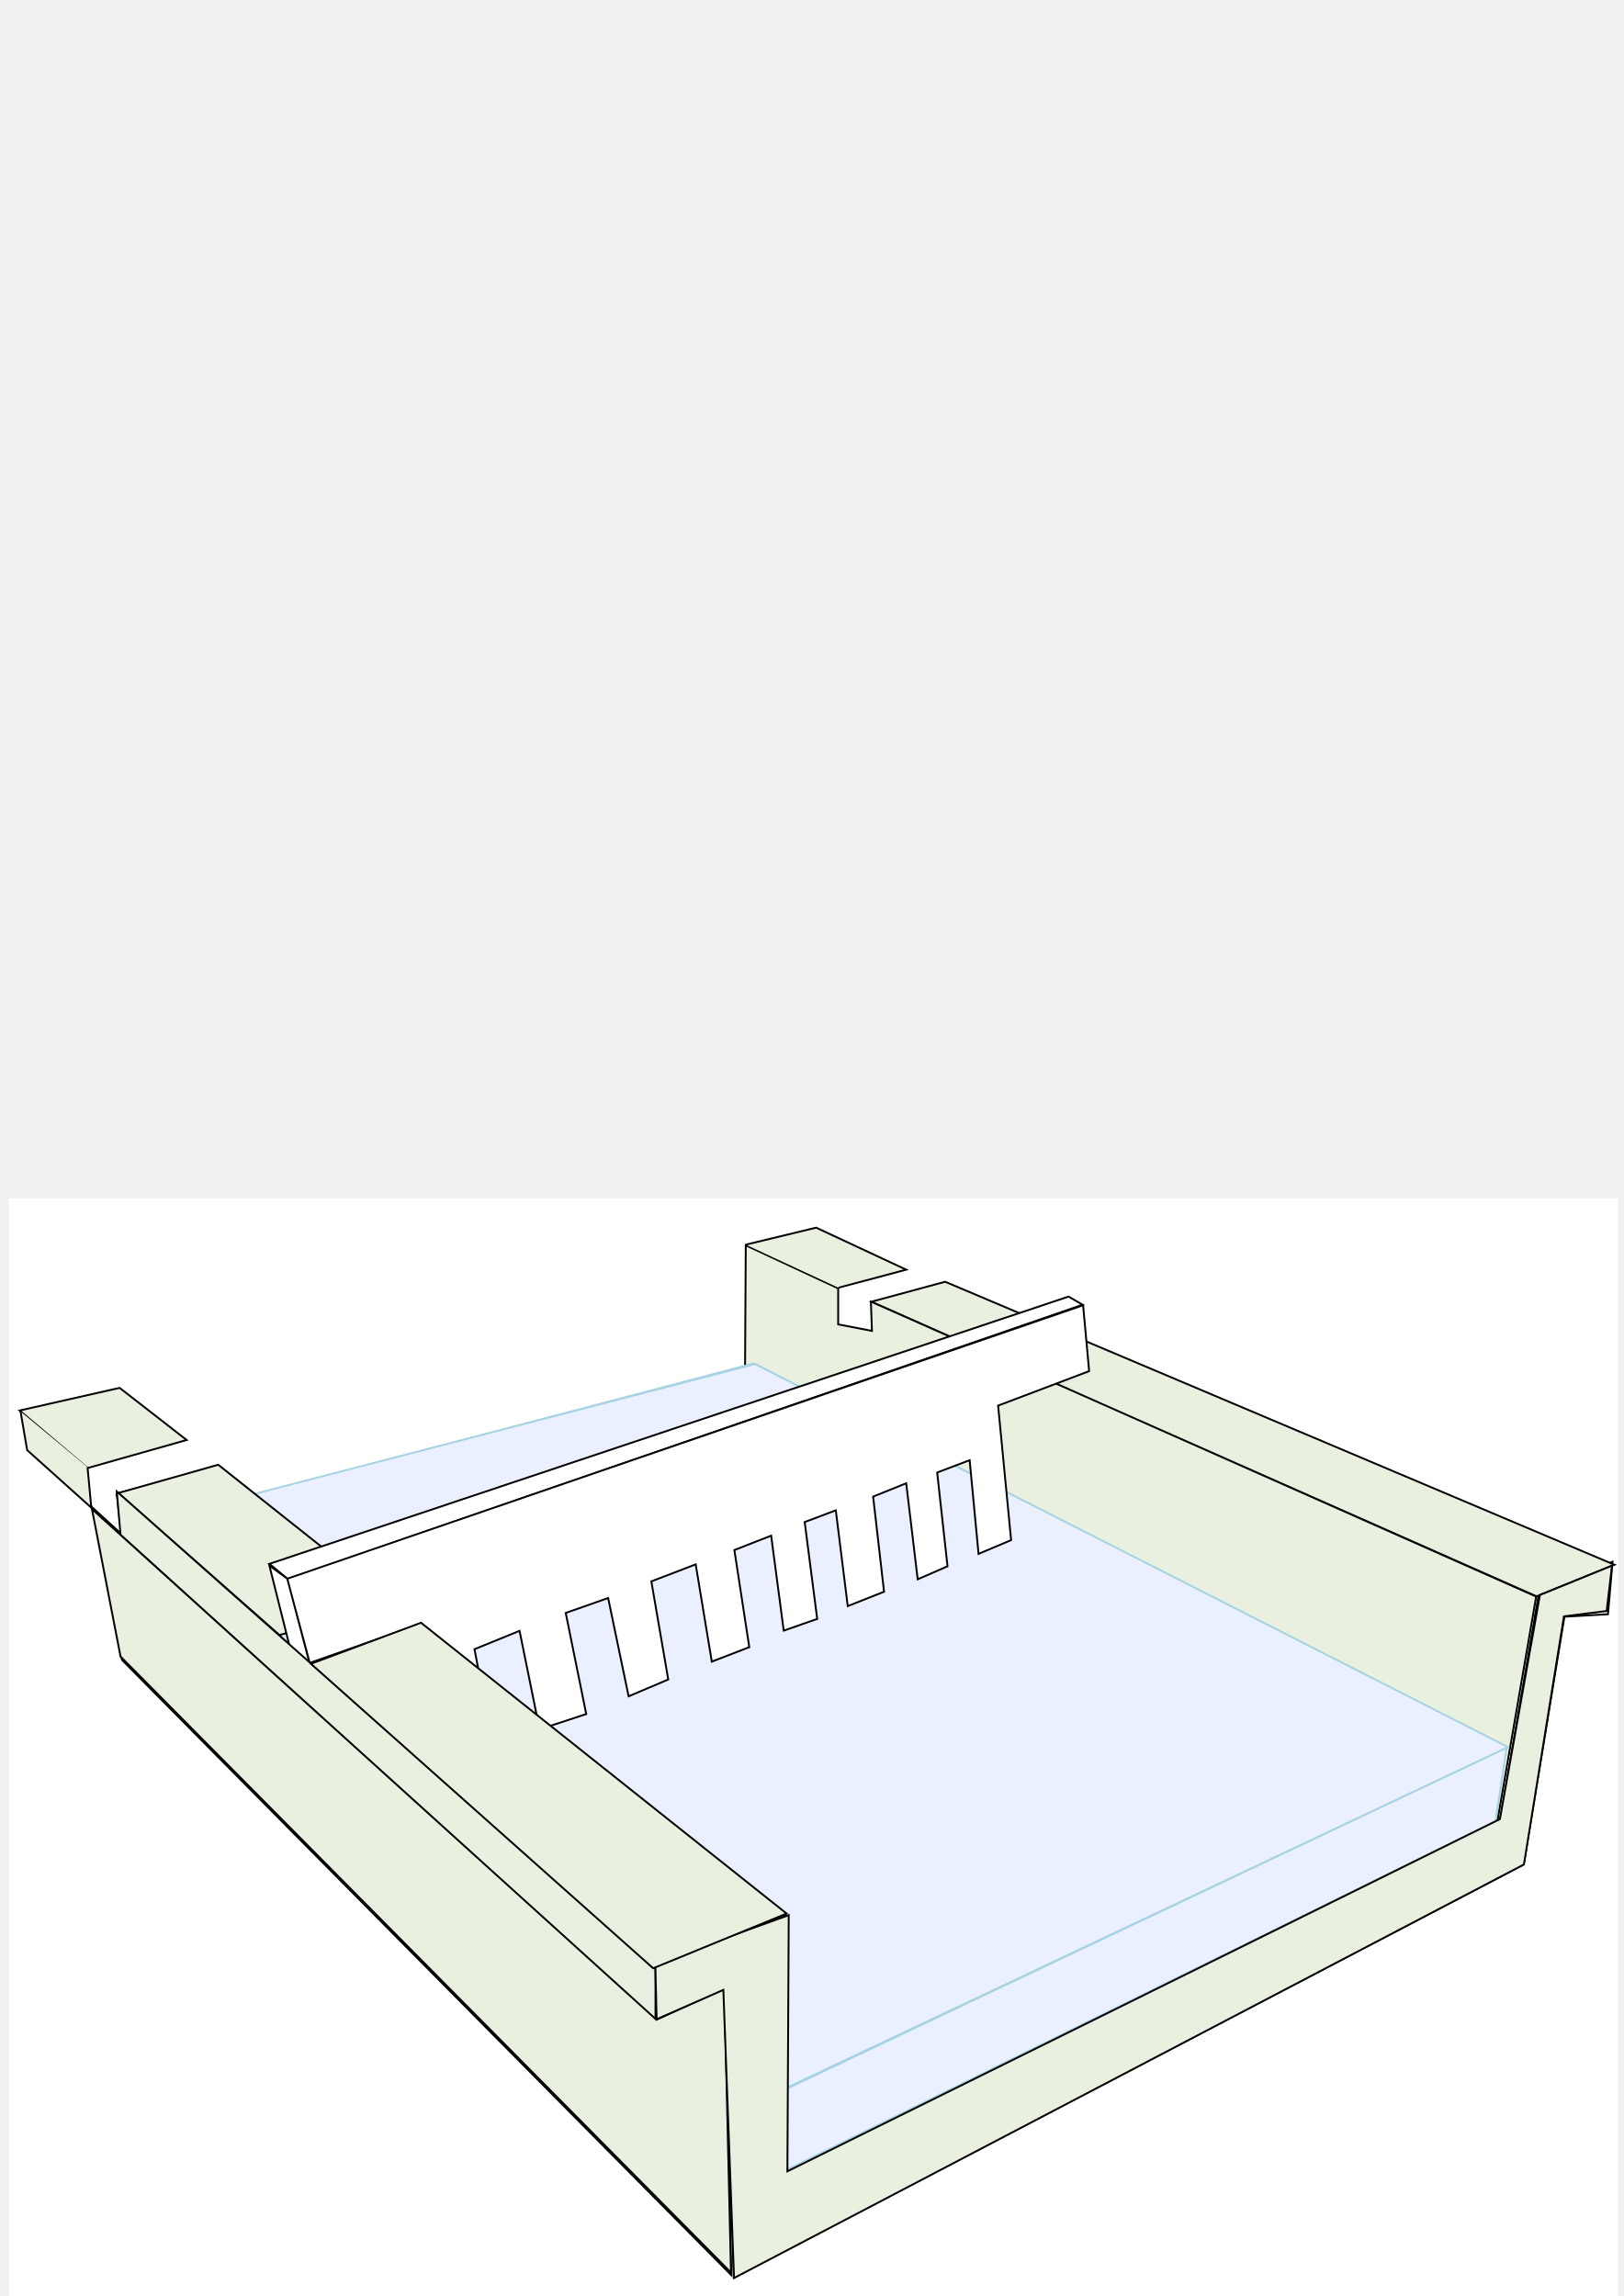
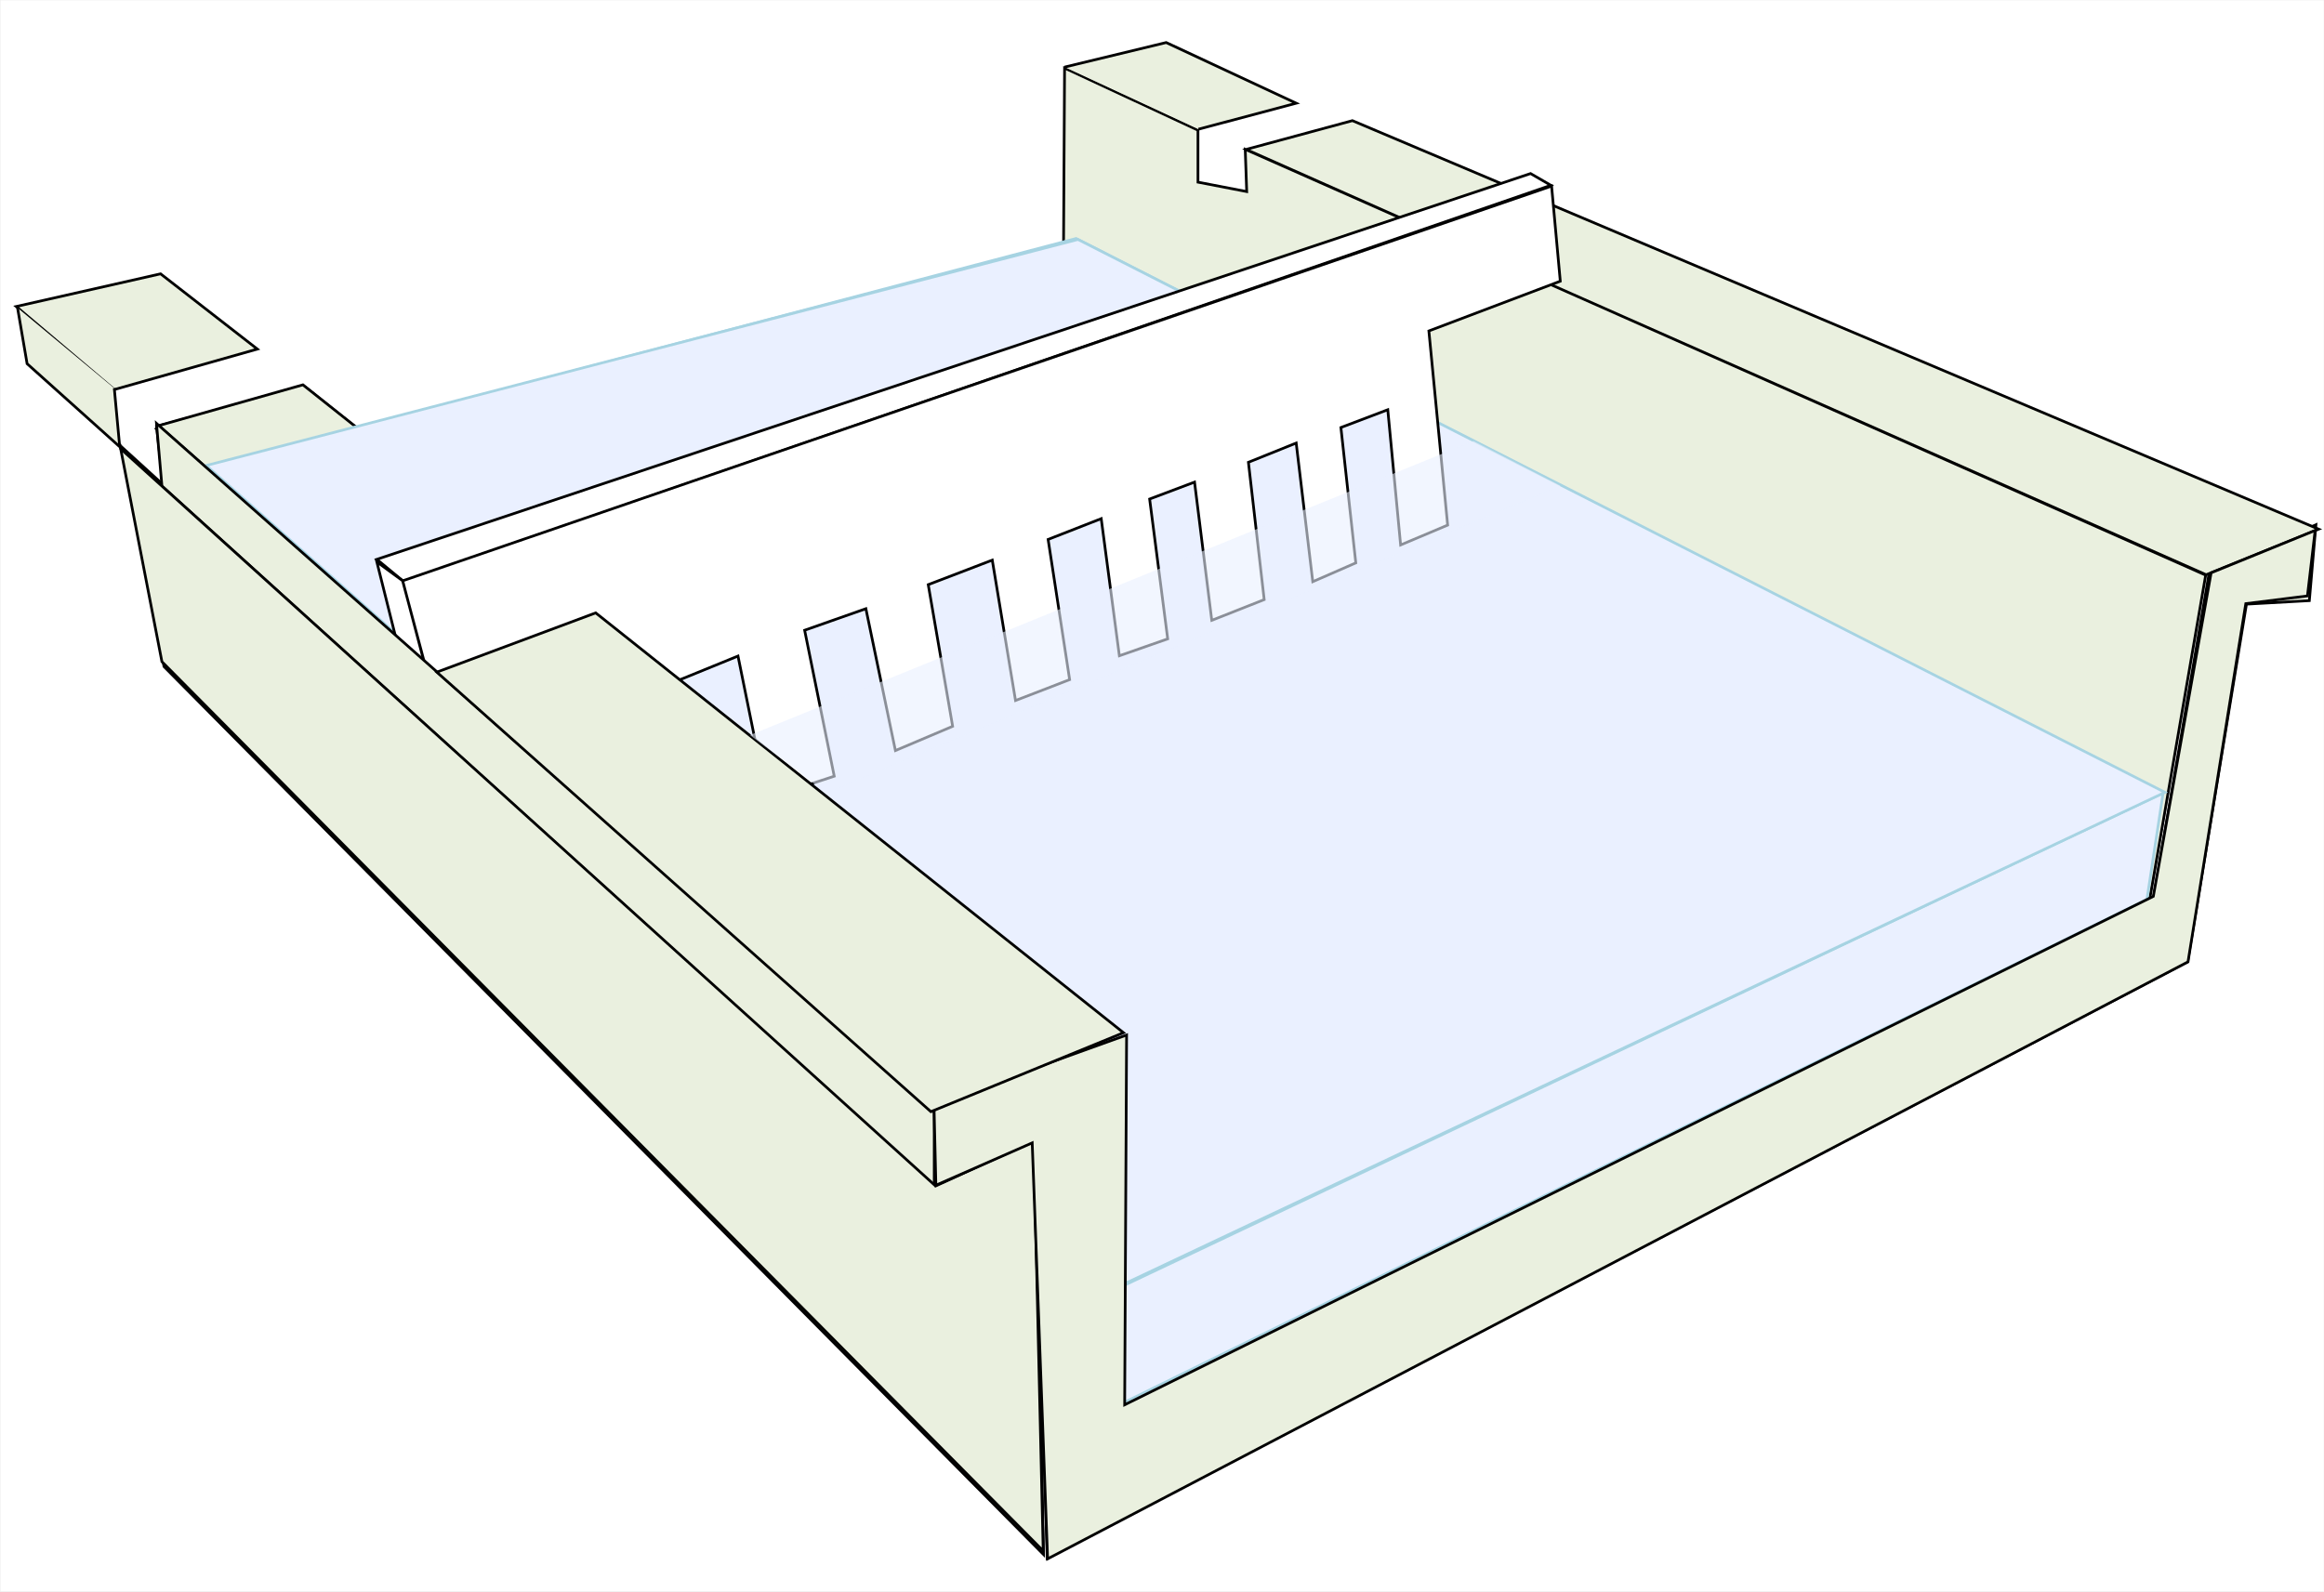
- <svg xmlns="http://www.w3.org/2000/svg" version="1.1" id="svg31857" viewBox="0 0 744.094 1052.362" height="297mm" width="210mm">
+ <svg xmlns="http://www.w3.org/2000/svg" version="1.1" id="svg31857" viewBox="0 0 737.7 505.2" height="505.2" width="737.7">
  <defs id="defs31859" />
-   <g id="layer1">
-     <g id="g32606">
-       <rect style="opacity:1;fill:#ffffff;fill-opacity:1;stroke:none;stroke-width:0.68;stroke-miterlimit:4;stroke-dasharray:none;stroke-opacity:1" id="rect32604" width="737.411" height="505.076" x="4.041" y="549.306" />
-       <g id="g32580" transform="matrix(0.8560544,0,0,0.8560544,14.99488,416.4529)">
-         <g transform="translate(-0.96233,0.24876)" style="fill:#eaf0df;fill-opacity:1" id="g32514">
-           <path style="fill:#eaf0df;fill-opacity:1;fill-rule:evenodd;stroke:#000000;stroke-width:1px;stroke-linecap:butt;stroke-linejoin:miter;stroke-opacity:1" d="M 48.745,402.03 374.877,731.352 371.847,578.913 335.209,595.811 33.449,320.934 Z" id="path31930" />
-           <path style="fill:#eaf0df;fill-opacity:1;fill-rule:evenodd;stroke:#000000;stroke-width:1px;stroke-linecap:butt;stroke-linejoin:miter;stroke-opacity:1" d="m 376.219,732.694 422.897,-221.172 21.807,-132.648 23.319,-1.299 2.439,-28.149 -39.582,17.81 -20.671,120.841 -382.23,188.867 -0.806,-138.332 -71.25,25 3.036,31.964 36.668,-16.367 z" id="path31932" />
-           <path style="fill:#eaf0df;fill-opacity:1;fill-rule:evenodd;stroke:#000000;stroke-width:1px;stroke-linecap:butt;stroke-linejoin:miter;stroke-opacity:1" d="M 847.691,351.064 489.412,199.548 450,210.219 805.714,368.076 Z M 785.043,488.416 382.143,272.362 l 0.536,-92.321 49.464,23.036 0,19.286 18.07,3.489 -0.548,-15.667 356.176,157.727 z" id="path31934" />
-           <path style="fill:#eaf0df;fill-opacity:1;fill-rule:evenodd;stroke:#000000;stroke-width:1px;stroke-linecap:butt;stroke-linejoin:miter;stroke-opacity:1" d="M 403.556,539.71 101.015,298.283 45.962,312.931 48.487,335.154 335.876,596.278 333.855,567.489 45.457,313.436" id="path31936" />
-           <path style="fill:#eaf0df;fill-opacity:1;fill-rule:evenodd;stroke:#000000;stroke-width:1px;stroke-linecap:butt;stroke-linejoin:miter;stroke-opacity:1" d="M -6.061,268.484 47.477,256.362 83.359,284.274 30.305,299.293 Z" id="path31938" />
-           <path style="fill:#eaf0df;fill-opacity:1;fill-rule:evenodd;stroke:#000000;stroke-width:1px;stroke-linecap:butt;stroke-linejoin:miter;stroke-opacity:1" d="m -5.556,268.989 3.536,20.708 34.345,30.81 -2.02,-21.718" id="path31940" />
-           <path style="fill:#eaf0df;fill-opacity:1;fill-rule:evenodd;stroke:#000000;stroke-width:1px;stroke-linecap:butt;stroke-linejoin:miter;stroke-opacity:1" d="m 382.679,179.684 37.679,-9.107 48.214,22.5 -36.25,9.643" id="path31942" />
-         </g>
-         <g transform="translate(1075.607,-139.7774)" style="stroke:#a6d3e2;stroke-opacity:1" id="g32508">
-           <g id="g32500" style="fill:#eaf0ff;fill-opacity:1;stroke:#a6d3e2;stroke-opacity:1" transform="translate(52.85714,-35.71429)">
-             <path id="path32496" d="m -725.228,850.985 379.817,-186.878 6,-39.457 -385.817,182.899 z" style="fill:#eaf0ff;fill-opacity:1;fill-rule:evenodd;stroke:#a6d3e2;stroke-width:1px;stroke-linecap:butt;stroke-linejoin:miter;stroke-opacity:1" />
-             <path id="path32498" d="m -340.421,624.058 -402.041,-205.061 -322.239,84.853 5.051,38.386 334.36,309.107 0,-45.457 -341.432,-303.046" style="fill:#eaf0ff;fill-opacity:1;fill-rule:evenodd;stroke:#a6d3e2;stroke-width:1px;stroke-linecap:butt;stroke-linejoin:miter;stroke-opacity:1" />
-           </g>
-           <path style="fill:#eaf0ff;fill-opacity:1;fill-rule:evenodd;stroke:#a6d3e2;stroke-width:1px;stroke-linecap:butt;stroke-linejoin:miter;stroke-opacity:1" d="m -1012.173,467.484 323.249,-83.843 403.051,205.061 -384.868,181.827 z" id="path32506" />
-         </g>
-         <path id="path32523" d="m 99.292,297.777 -53.539,15.152 86.311,76.014 61.378,-16.499 19.255,15.888 -63.051,16.096 184.002,162.051 69.699,-27.273 z" style="fill:#eaf0df;fill-opacity:1;fill-rule:evenodd;stroke:#000000;stroke-width:1px;stroke-linecap:butt;stroke-linejoin:miter;stroke-opacity:1" />
-         <g transform="matrix(0.9955246,-0.09450264,0.09450264,0.9955246,1678.783,-90.29412)" style="fill:#ffffff;fill-opacity:1" id="g31952">
-           <path style="fill:#ffffff;fill-opacity:1;fill-rule:evenodd;stroke:#000000;stroke-width:1px;stroke-linecap:butt;stroke-linejoin:miter;stroke-opacity:1" d="m -1586.823,292.475 439.416,-102.025 7.071,5.051 -437.396,106.066 z" id="path31944" />
-           <path style="fill:#ffffff;fill-opacity:1;fill-rule:evenodd;stroke:#000000;stroke-width:1px;stroke-linecap:butt;stroke-linejoin:miter;stroke-opacity:1" d="m -1578.028,301.298 437.937,-105.486 -0.119,35.422 -50.255,13.763 0.126,72.352 -18.056,5.682 0,-50.381 -17.93,4.925 0.758,50.508 -16.541,5.43 -1.263,-51.77 -18.309,5.43 1.01,51.265 -20.077,5.808 -1.515,-51.644 -17.173,4.672 1.768,52.275 -18.435,4.546 -1.894,-51.265 -20.329,5.808 3.03,52.528 -20.708,5.808 -3.662,-52.654 -24.496,6.819 4.04,53.159 -21.971,6.945 -5.935,-53.412 -23.36,5.808 5.808,54.927 -25.633,5.808 -5.682,-53.538 -24.938,7.513 4.591,49.434 -22.685,6.836 -5.834,-50.778 -2.889,-21.826 -61.696,15.31 -7.715,-46.058 -8.854,-7.872 6.877,45.294 9.581,8.719 z" id="path31948" />
-         </g>
-         <g transform="translate(109.6429,-136.7143)" style="fill:#eaf0df;fill-opacity:1" id="g32559">
-           <path style="fill:#eaf0df;fill-opacity:1;fill-rule:evenodd;stroke:#000000;stroke-width:1px;stroke-linecap:butt;stroke-linejoin:miter;stroke-opacity:1" d="m -64.65,448.796 2.02,23.234 286.378,259.609 0,-27.274 z" id="path32555" />
-           <path style="fill:#eaf0df;fill-opacity:1;fill-rule:evenodd;stroke:#000000;stroke-width:1px;stroke-linecap:butt;stroke-linejoin:miter;stroke-opacity:1" d="m -78.287,456.372 15.657,80.812 326.784,329.815 -3.536,-152.028 -36.365,16.668 -302.541,-273.751" id="path32557" />
-         </g>
-         <path id="path32563" d="m 333.286,564.648 0.714,30 35.714,-15.714 5.714,154.286 422.857,-221.429 21.429,-132.857 22.857,-2.857 2.857,-24.286 -38.571,15.714 -21.429,120 L 404,676.076 404.714,538.934 Z" style="fill:#eaf0df;fill-opacity:1;fill-rule:evenodd;stroke:#000000;stroke-width:1px;stroke-linecap:butt;stroke-linejoin:miter;stroke-opacity:1" />
-         <path id="path32578" d="m 207.857,382.362 -58.911,21.977 183.196,163.023 71.429,-29.286 z" style="fill:#eaf0df;fill-opacity:1;fill-rule:evenodd;stroke:#000000;stroke-width:1px;stroke-linecap:butt;stroke-linejoin:miter;stroke-opacity:1" />
+   <g id="g4232" transform="translate(-3.84061,-549.1826)">
+     <rect y="549.306" x="4.041" height="505.076" width="737.411" id="rect32604" style="opacity:1;fill:#ffffff;fill-opacity:1;stroke:none;stroke-width:0.68;stroke-miterlimit:4;stroke-dasharray:none;stroke-opacity:1" />
+     <g transform="matrix(0.8560544,0,0,0.8560544,14.17107,416.6658)" style="fill:#eaf0df;fill-opacity:1" id="g32514">
+       <path style="fill:#eaf0df;fill-opacity:1;fill-rule:evenodd;stroke:#000000;stroke-width:1px;stroke-linecap:butt;stroke-linejoin:miter;stroke-opacity:1" d="M 48.745,402.03 374.877,731.352 371.847,578.913 335.209,595.811 33.449,320.934 Z" id="path31930" />
+       <path style="fill:#eaf0df;fill-opacity:1;fill-rule:evenodd;stroke:#000000;stroke-width:1px;stroke-linecap:butt;stroke-linejoin:miter;stroke-opacity:1" d="m 376.219,732.694 422.897,-221.172 21.807,-132.648 23.319,-1.299 2.439,-28.149 -39.582,17.81 -20.671,120.841 -382.23,188.867 -0.806,-138.332 -71.25,25 3.036,31.964 36.668,-16.367 z" id="path31932" />
+       <path style="fill:#eaf0df;fill-opacity:1;fill-rule:evenodd;stroke:#000000;stroke-width:1px;stroke-linecap:butt;stroke-linejoin:miter;stroke-opacity:1" d="M 847.691,351.064 489.412,199.548 450,210.219 805.714,368.076 Z M 785.043,488.416 382.143,272.362 l 0.536,-92.321 49.464,23.036 0,19.286 18.07,3.489 -0.548,-15.667 356.176,157.727 z" id="path31934" />
+       <path style="fill:#eaf0df;fill-opacity:1;fill-rule:evenodd;stroke:#000000;stroke-width:1px;stroke-linecap:butt;stroke-linejoin:miter;stroke-opacity:1" d="M 403.556,539.71 101.015,298.283 45.962,312.931 48.487,335.154 335.876,596.278 333.855,567.489 45.457,313.436" id="path31936" />
+       <path style="fill:#eaf0df;fill-opacity:1;fill-rule:evenodd;stroke:#000000;stroke-width:1px;stroke-linecap:butt;stroke-linejoin:miter;stroke-opacity:1" d="M -6.061,268.484 47.477,256.362 83.359,284.274 30.305,299.293 Z" id="path31938" />
+       <path style="fill:#eaf0df;fill-opacity:1;fill-rule:evenodd;stroke:#000000;stroke-width:1px;stroke-linecap:butt;stroke-linejoin:miter;stroke-opacity:1" d="m -5.556,268.989 3.536,20.708 34.345,30.81 -2.02,-21.718" id="path31940" />
+       <path style="fill:#eaf0df;fill-opacity:1;fill-rule:evenodd;stroke:#000000;stroke-width:1px;stroke-linecap:butt;stroke-linejoin:miter;stroke-opacity:1" d="m 382.679,179.684 37.679,-9.107 48.214,22.5 -36.25,9.643" id="path31942" />
+     </g>
+     <path id="path32523" d="m 99.994,671.366 -45.832,12.971 73.887,65.072 52.542,-14.124 16.484,13.601 -53.975,13.779 157.516,138.724 59.666,-23.348 z" style="fill:#eaf0df;fill-opacity:1;fill-rule:evenodd;stroke:#000000;stroke-width:0.856px;stroke-linecap:butt;stroke-linejoin:miter;stroke-opacity:1" />
+     <g transform="matrix(0.8560544,0,0,0.8560544,935.7727,296.7958)" style="stroke:#a6d3e2;stroke-opacity:1" id="g32508">
+       <g id="g32500" style="fill:#eaf0ff;fill-opacity:1;stroke:#a6d3e2;stroke-opacity:1" transform="translate(52.85714,-35.71429)">
+         <path id="path32496" d="m -725.228,850.985 379.817,-186.878 6,-39.457 -385.817,182.899 z" style="fill:#eaf0ff;fill-opacity:1;fill-rule:evenodd;stroke:#a6d3e2;stroke-width:1px;stroke-linecap:butt;stroke-linejoin:miter;stroke-opacity:1" />
+         <path id="path32498" d="m -340.421,624.058 -402.041,-205.061 -322.239,84.853 5.051,38.386 334.36,309.107 0,-45.457 -341.432,-303.046" style="fill:#eaf0ff;fill-opacity:1;fill-rule:evenodd;stroke:#a6d3e2;stroke-width:1px;stroke-linecap:butt;stroke-linejoin:miter;stroke-opacity:1" />
      </g>
+       <path style="fill:#eaf0ff;fill-opacity:1;fill-rule:evenodd;stroke:#a6d3e2;stroke-width:1px;stroke-linecap:butt;stroke-linejoin:miter;stroke-opacity:1" d="m -1012.173,467.484 323.249,-83.843 403.051,205.061 -384.868,181.827 z" id="path32506" />
    </g>
+     <g transform="matrix(0.8522232,-0.0808994,0.0808994,0.8522232,1452.124,349.1562)" style="fill:#ffffff;fill-opacity:1" id="g31952">
+       <path style="fill:#ffffff;fill-opacity:1;fill-rule:evenodd;stroke:#000000;stroke-width:1px;stroke-linecap:butt;stroke-linejoin:miter;stroke-opacity:1" d="m -1586.823,292.475 439.416,-102.025 7.071,5.051 -437.396,106.066 z" id="path31944" />
+       <path style="fill:#ffffff;fill-opacity:1;fill-rule:evenodd;stroke:#000000;stroke-width:1px;stroke-linecap:butt;stroke-linejoin:miter;stroke-opacity:1" d="m -1578.028,301.298 437.937,-105.486 -0.119,35.422 -50.255,13.763 0.126,72.352 -18.056,5.682 0,-50.381 -17.93,4.925 0.758,50.508 -16.541,5.43 -1.263,-51.77 -18.309,5.43 1.01,51.265 -20.077,5.808 -1.515,-51.644 -17.173,4.672 1.768,52.275 -18.435,4.546 -1.894,-51.265 -20.329,5.808 3.03,52.528 -20.708,5.808 -3.662,-52.654 -24.496,6.819 4.04,53.159 -21.971,6.945 -5.935,-53.412 -23.36,5.808 5.808,54.927 -25.633,5.808 -5.682,-53.538 -24.938,7.513 4.591,49.434 -22.685,6.836 -5.834,-50.778 -2.889,-21.826 -61.696,15.31 -7.715,-46.058 -8.854,-7.872 6.877,45.294 9.581,8.719 z" id="path31948" />
+     </g>
+     <g transform="matrix(0.8560544,0,0,0.8560544,108.8551,299.418)" style="fill:#eaf0df;fill-opacity:1" id="g32559">
+       <path style="fill:#eaf0df;fill-opacity:1;fill-rule:evenodd;stroke:#000000;stroke-width:1px;stroke-linecap:butt;stroke-linejoin:miter;stroke-opacity:1" d="m -64.65,448.796 2.02,23.234 286.378,259.609 0,-27.274 z" id="path32555" />
+       <path style="fill:#eaf0df;fill-opacity:1;fill-rule:evenodd;stroke:#000000;stroke-width:1px;stroke-linecap:butt;stroke-linejoin:miter;stroke-opacity:1" d="m -78.287,456.372 15.657,80.812 326.784,329.815 -3.536,-152.028 -36.365,16.668 -302.541,-273.751" id="path32557" />
+     </g>
+     <path id="path32563" d="m 300.306,899.822 0.611,25.682 30.573,-13.452 4.892,132.077 361.989,-189.555 18.344,-113.733 19.567,-2.446 2.446,-20.79 -33.019,13.452 -18.344,102.727 -326.524,161.427 0.611,-117.402 z" style="fill:#eaf0df;fill-opacity:1;fill-rule:evenodd;stroke:#000000;stroke-width:0.856px;stroke-linecap:butt;stroke-linejoin:miter;stroke-opacity:1" />
+     <path id="path32578" d="m 192.932,743.776 -50.431,18.813 156.826,139.557 61.147,-25.07 z" style="fill:#eaf0df;fill-opacity:1;fill-rule:evenodd;stroke:#000000;stroke-width:0.856px;stroke-linecap:butt;stroke-linejoin:miter;stroke-opacity:1" />
+     <path id="path4230" d="m 471.556,689.219 -229.647,93.364 24.247,18.394 232.991,-97.544 z" style="fill:#eaf0ff;fill-opacity:0.594;fill-rule:evenodd;stroke:none;stroke-width:1px;stroke-linecap:butt;stroke-linejoin:miter;stroke-opacity:1" />
  </g>
</svg>
